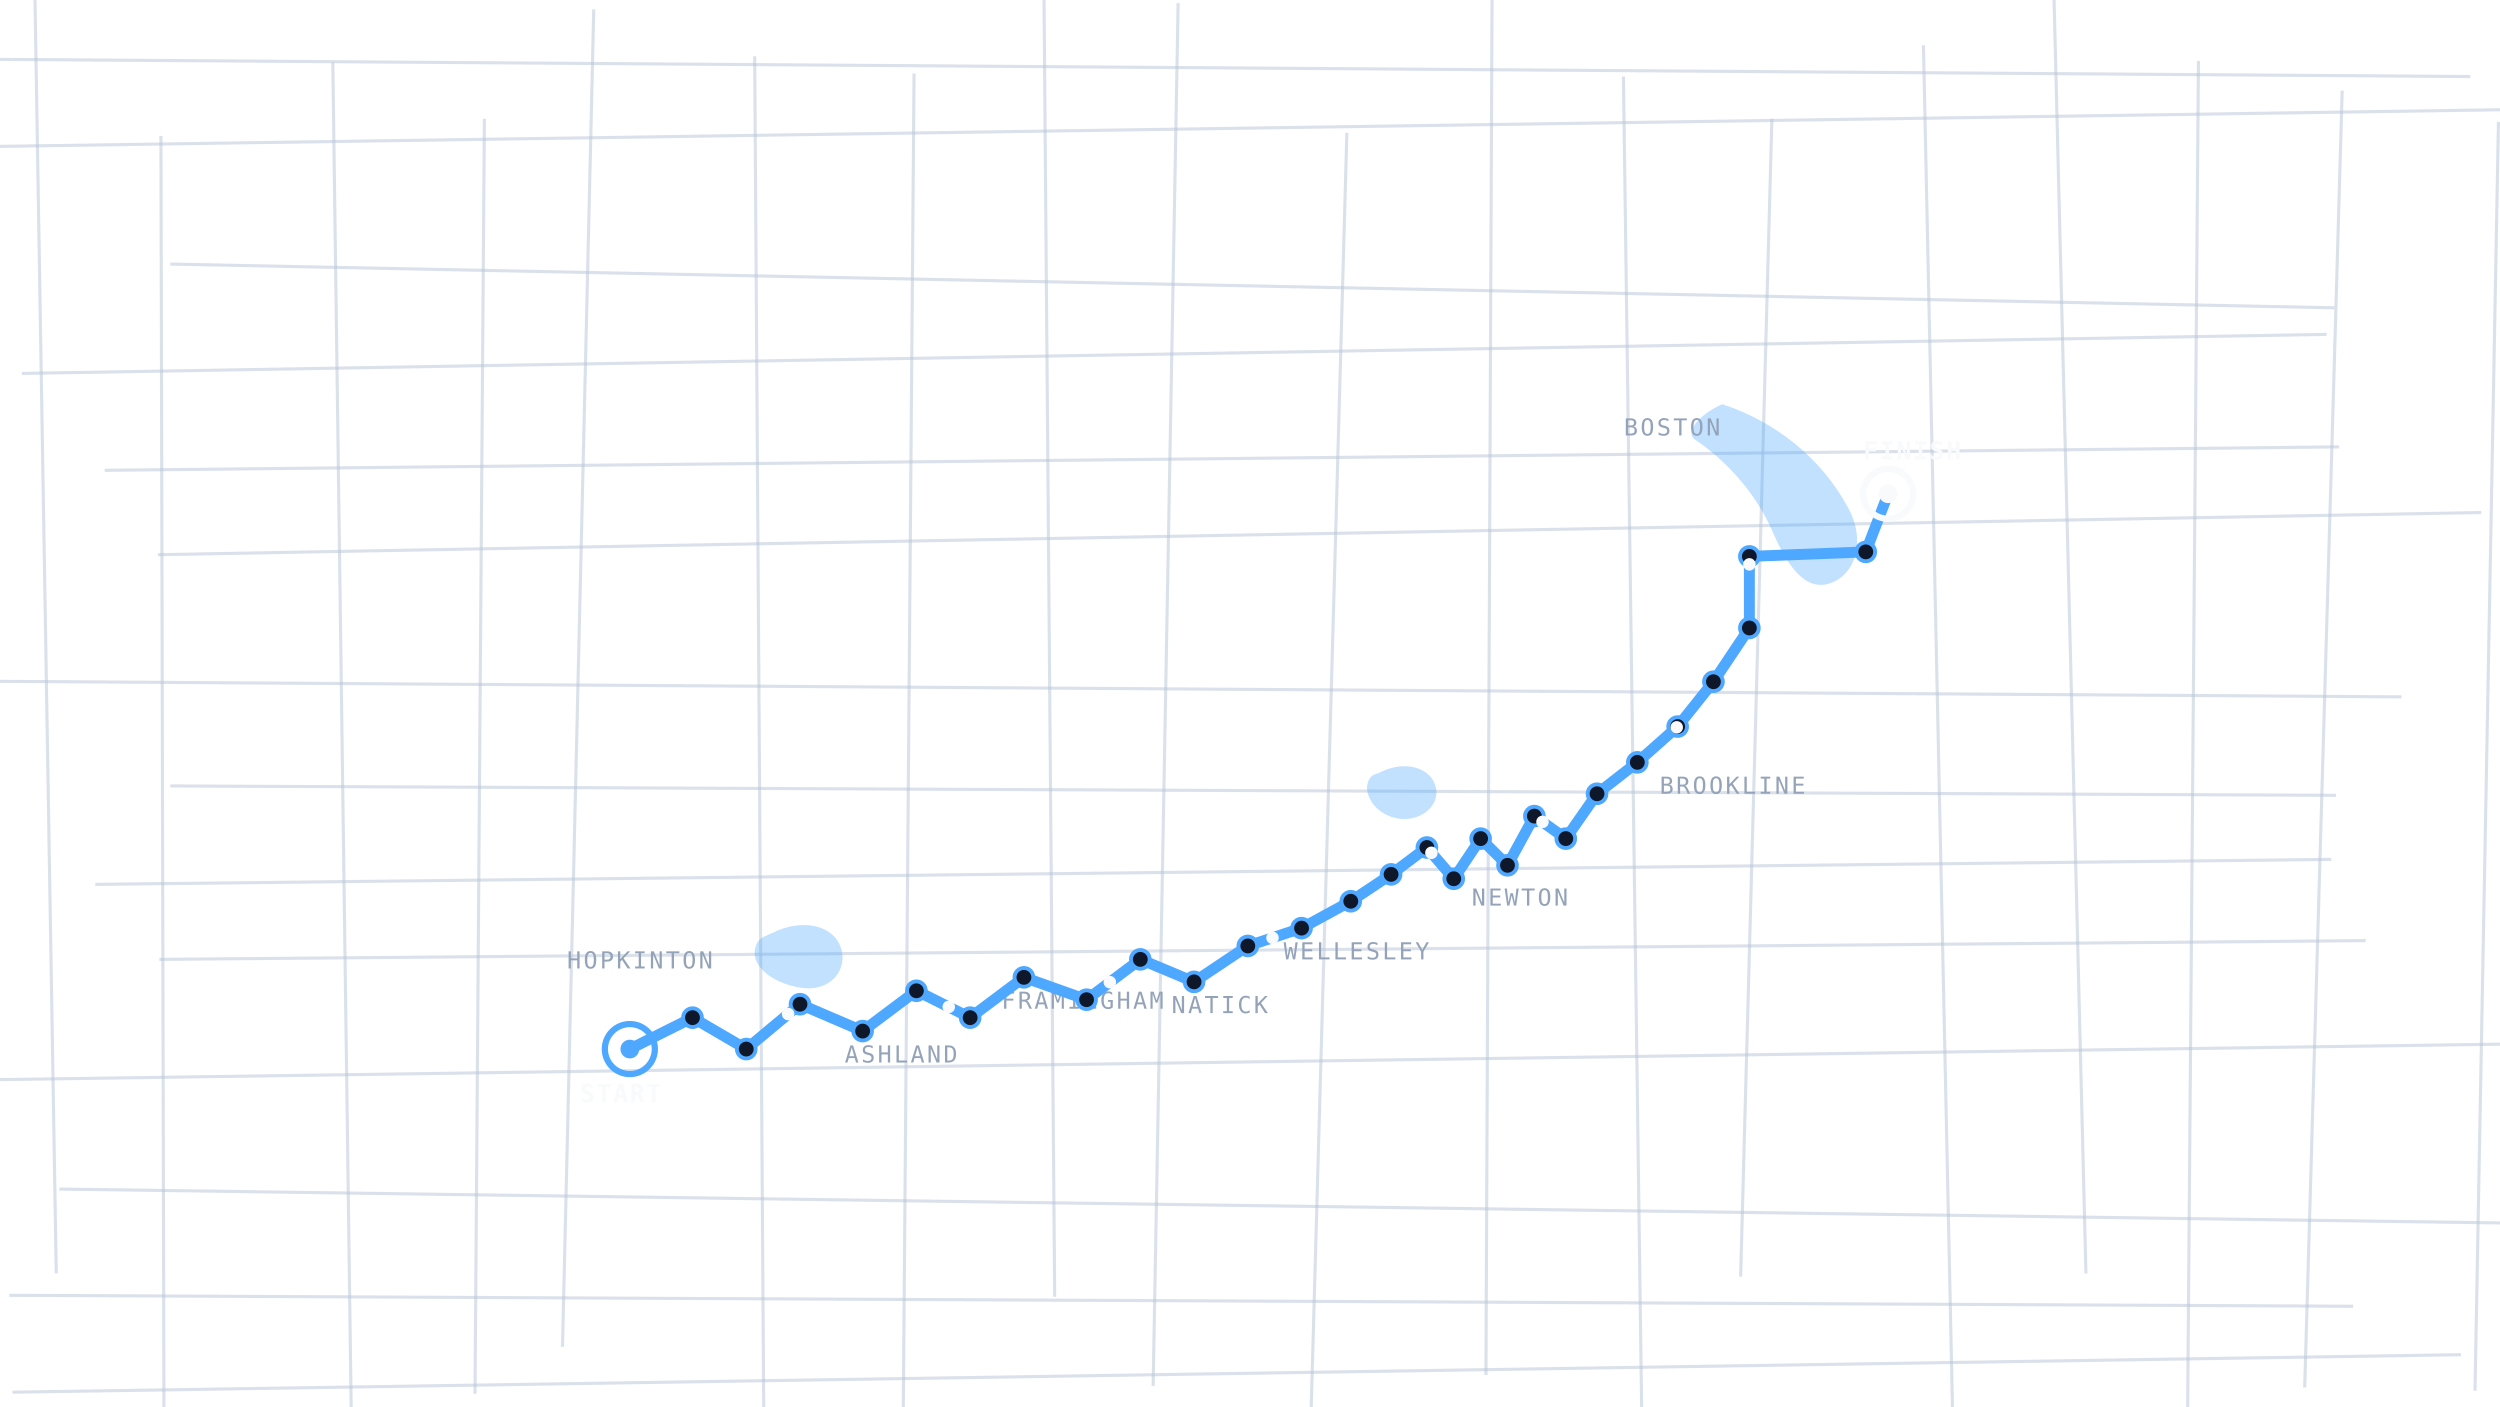
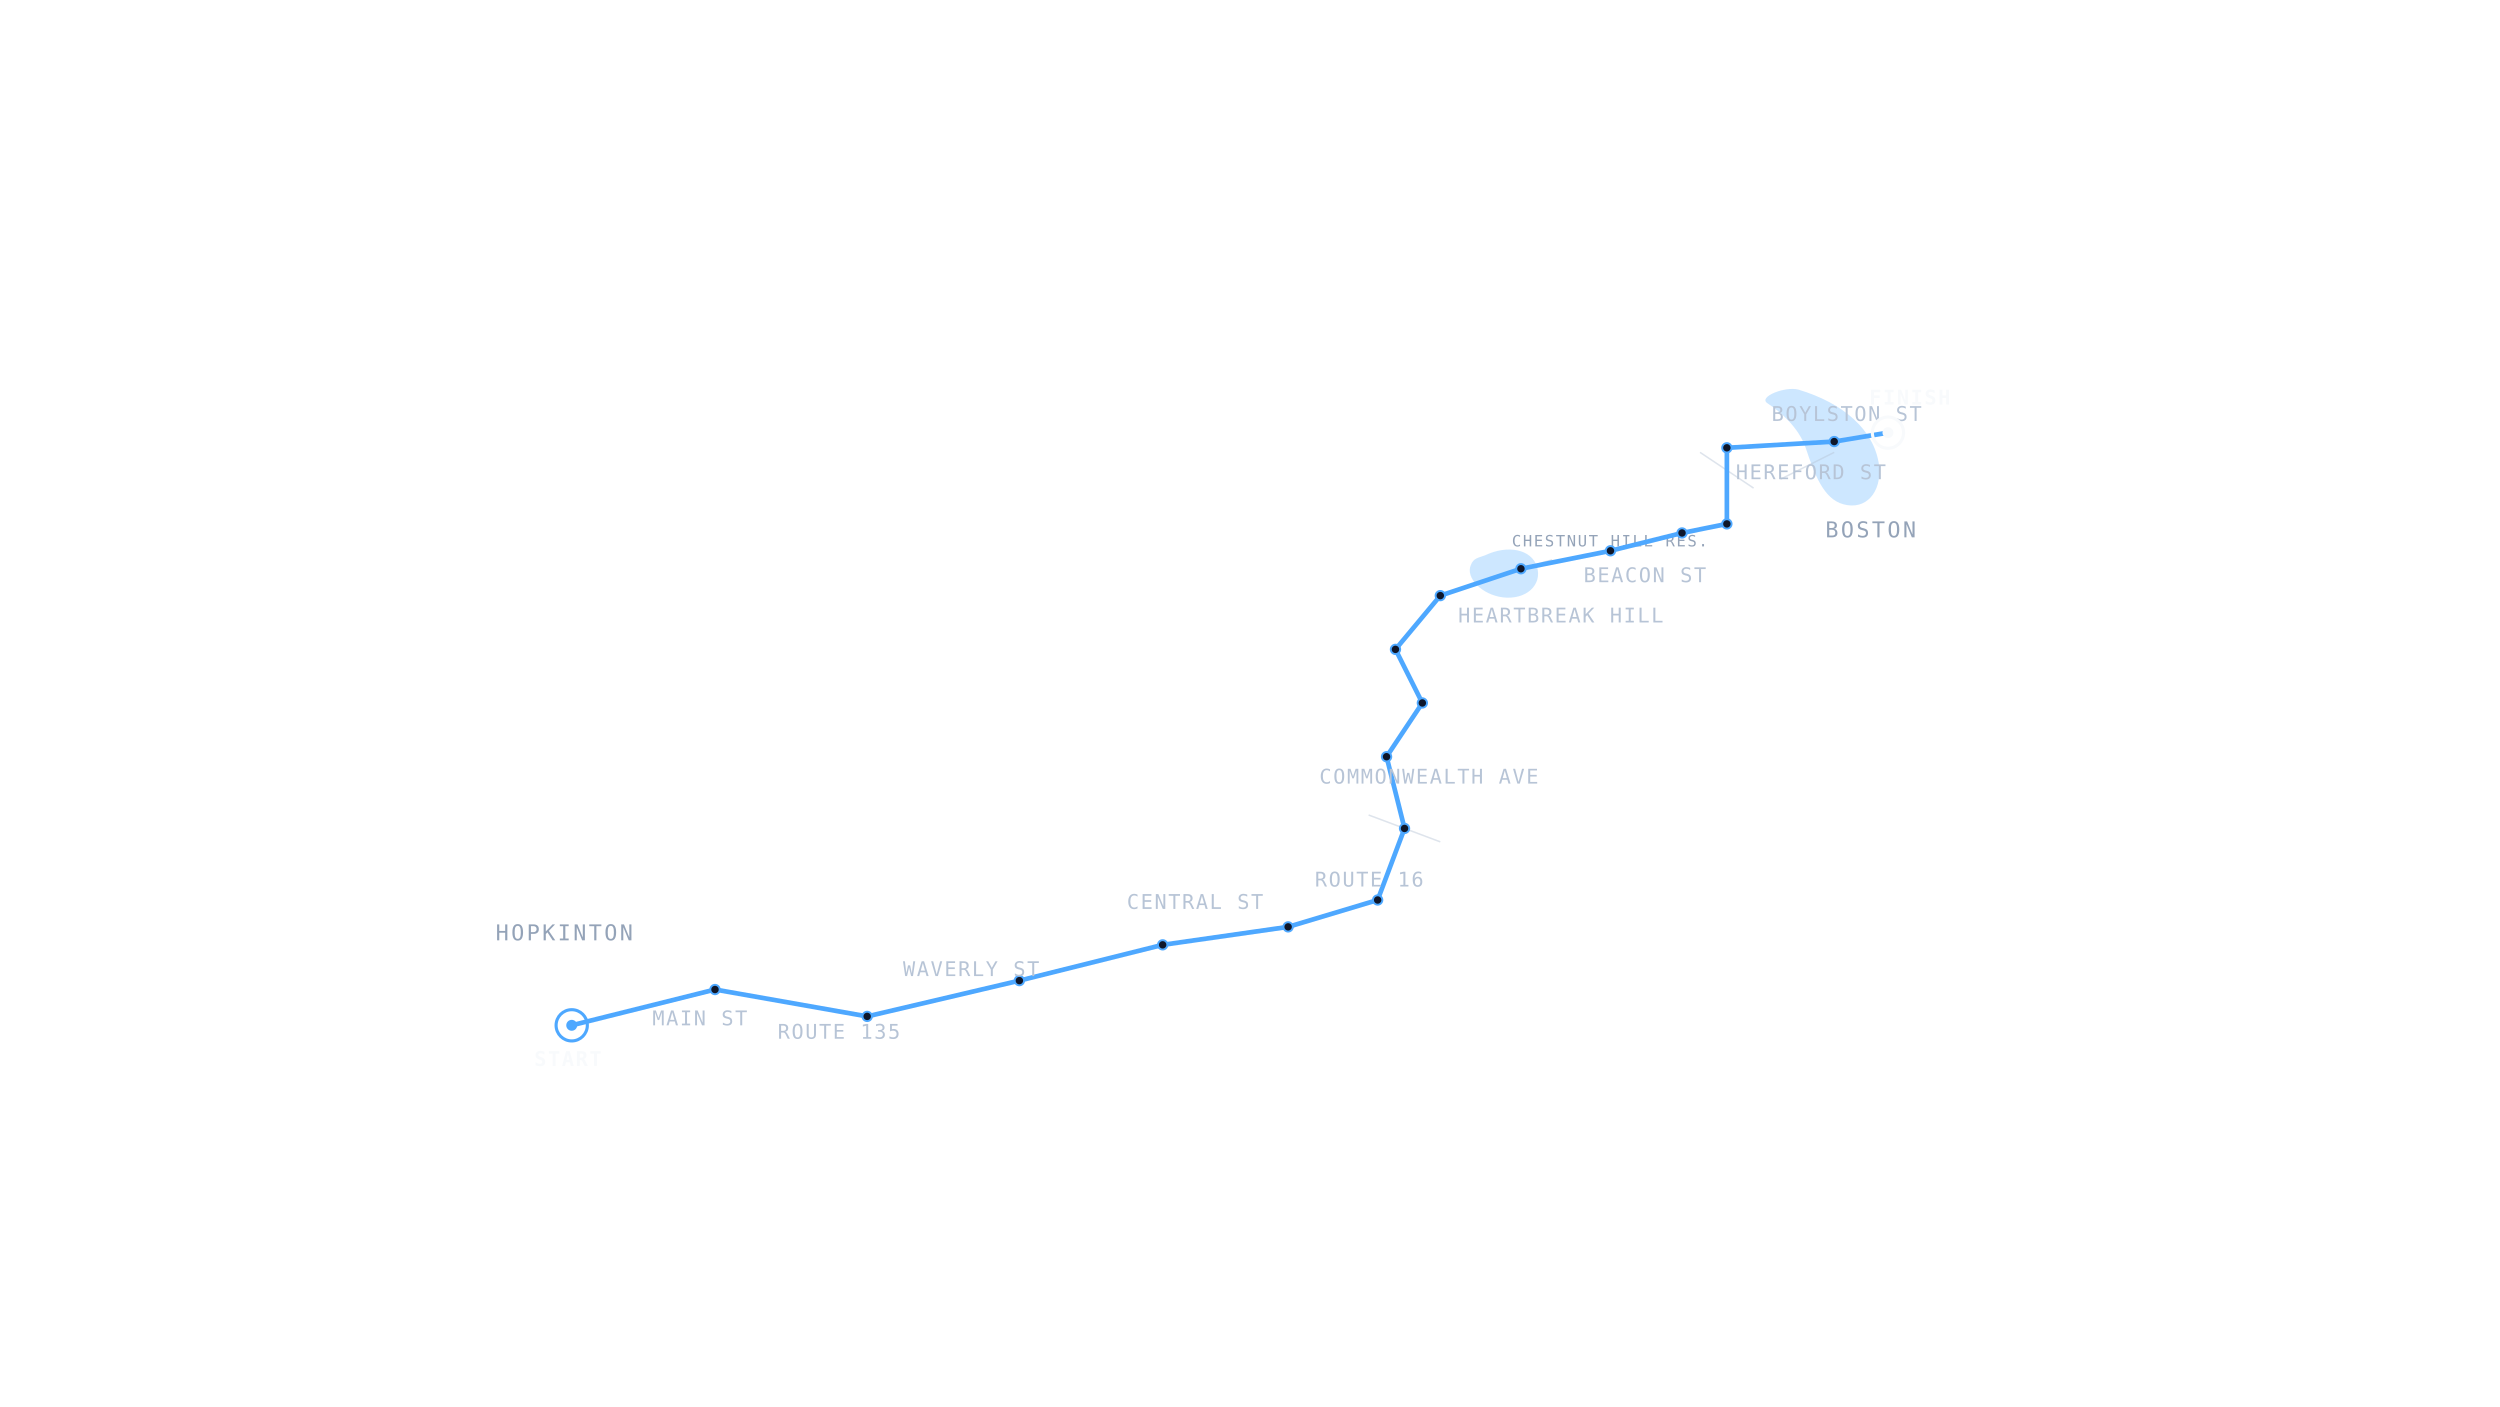
<svg xmlns="http://www.w3.org/2000/svg" viewBox="0 0 1600 900">
-   <g stroke="#B7C4D6" stroke-opacity="0.5" stroke-width="2">
-     <line x1="-2" y1="38" x2="1581" y2="49" />
-     <line x1="-22" y1="94" x2="1617" y2="70" />
-     <line x1="109" y1="169" x2="1494" y2="197" />
-     <line x1="14" y1="239" x2="1489" y2="214" />
-     <line x1="67" y1="301" x2="1497" y2="286" />
-     <line x1="101" y1="355" x2="1588" y2="328" />
-     <line x1="-9" y1="436" x2="1537" y2="446" />
-     <line x1="109" y1="503" x2="1495" y2="509" />
-     <line x1="61" y1="566" x2="1492" y2="550" />
-     <line x1="102" y1="614" x2="1514" y2="602" />
-     <line x1="-4" y1="691" x2="1618" y2="668" />
-     <line x1="38" y1="761" x2="1623" y2="783" />
-     <line x1="6" y1="829" x2="1506" y2="836" />
-     <line x1="8" y1="891" x2="1575" y2="867" />
-     <line x1="22" y1="-24" x2="36" y2="815" />
-     <line x1="103" y1="87" x2="105" y2="936" />
-     <line x1="213" y1="40" x2="225" y2="919" />
-     <line x1="310" y1="76" x2="304" y2="892" />
-     <line x1="380" y1="6" x2="360" y2="862" />
-     <line x1="483" y1="36" x2="489" y2="934" />
-     <line x1="585" y1="47" x2="578" y2="914" />
-     <line x1="668" y1="-22" x2="675" y2="830" />
-     <line x1="754" y1="2" x2="738" y2="887" />
-     <line x1="862" y1="85" x2="839" y2="907" />
-     <line x1="955" y1="-21" x2="951" y2="880" />
-     <line x1="1039" y1="49" x2="1051" y2="927" />
-     <line x1="1134" y1="76" x2="1114" y2="817" />
-     <line x1="1231" y1="29" x2="1250" y2="921" />
-     <line x1="1314" y1="-24" x2="1335" y2="815" />
-     <line x1="1407" y1="39" x2="1400" y2="914" />
-     <line x1="1499" y1="58" x2="1475" y2="888" />
-     <line x1="1599" y1="78" x2="1584" y2="890" />
+   <g fill="#4EA8FF" fill-opacity="0.28" stroke="none">
+     <path d="M1120,175 C1145,163 1172,168 1178,188 C1184,208 1166,225 1140,222 C1116,219 1098,200 1104,186 C1107,178 1112,178 1120,175 Z" transform="translate(308.6,255.1) scale(0.5731)" />
+     <path d="M1470,-10 C1520,5 1555,35 1560,75 C1563,105 1545,125 1520,118 C1498,112 1488,85 1478,55 C1470,32 1450,15 1435,5 C1425,-2 1455,-14 1470,-10 Z" transform="translate(308.6,255.1) scale(0.5731)" />
  </g>
-   <g fill="#4EA8FF" fill-opacity="0.35" stroke="none">
-     <path d="M300,650 C330,635 365,640 375,665 C385,690 365,715 335,712 C305,709 275,690 280,668 C283,655 290,655 300,650 Z" transform="translate(322.8,224.3) scale(0.5732)" />
-     <path d="M980,470 C1005,458 1035,465 1040,488 C1045,510 1020,528 995,522 C972,517 958,495 965,480 C969,472 973,474 980,470 Z" transform="translate(322.8,224.3) scale(0.5732)" />
-     <path d="M1360,60 C1420,80 1470,120 1500,175 C1520,210 1510,250 1480,260 C1450,270 1430,235 1415,200 C1395,155 1360,120 1330,100 C1315,90 1340,68 1360,60 Z" transform="translate(322.8,224.3) scale(0.5732)" />
+   <text x="967.6" y="349.7" font-family="monospace" font-size="10" fill="#94A3B8" letter-spacing="1">CHESTNUT HILL RES.</text>
+   <g stroke="#B7C4D6" stroke-opacity="0.45" stroke-width="1">
+     <line x1="875.9" y1="521.6" x2="921.8" y2="538.8" />
+     <line x1="953.3" y1="369.7" x2="993.4" y2="358.3" />
+     <line x1="1088.0" y1="289.5" x2="1122.3" y2="312.4" />
+     <line x1="1139.5" y1="306.7" x2="1173.9" y2="289.5" />
  </g>
-   <g font-family="monospace" font-size="15" fill="#94A3B8" letter-spacing="1.5">
-     <text x="362.9" y="619.8">HOPKINTON</text>
-     <text x="540.6" y="680.0">ASHLAND</text>
-     <text x="640.9" y="645.6">FRAMINGHAM</text>
-     <text x="749.8" y="648.4">NATICK</text>
-     <text x="821.5" y="614.0">WELLESLEY</text>
-     <text x="941.9" y="579.6">NEWTON</text>
-     <text x="1062.2" y="508.0">BROOKLINE</text>
-     <text x="1039.3" y="278.7">BOSTON</text>
+   <path d="M365.9,656.2 L457.6,633.3 L555.0,650.5 L652.4,627.6 L744.1,604.7 L824.4,593.2 L881.7,576.0 L898.9,530.2 L887.4,484.3 L910.3,449.9 L893.1,415.6 L921.8,381.2 L973.4,364.0 L1030.7,352.5 L1076.5,341.1 L1105.2,335.3 L1105.2,286.6 L1173.9,282.6 L1208.3,276.9" fill="none" stroke="#4EA8FF" stroke-width="3" stroke-linecap="round" stroke-linejoin="round" />
+   <g fill="#0F172A" stroke="#4EA8FF" stroke-width="1.25">
+     <circle cx="457.6" cy="633.3" r="3" />
+     <circle cx="555.0" cy="650.5" r="3" />
+     <circle cx="652.4" cy="627.6" r="3" />
+     <circle cx="744.1" cy="604.7" r="3" />
+     <circle cx="824.4" cy="593.2" r="3" />
+     <circle cx="881.7" cy="576.0" r="3" />
+     <circle cx="898.9" cy="530.2" r="3" />
+     <circle cx="887.4" cy="484.3" r="3" />
+     <circle cx="910.3" cy="449.9" r="3" />
+     <circle cx="893.1" cy="415.6" r="3" />
+     <circle cx="921.8" cy="381.2" r="3" />
+     <circle cx="973.4" cy="364.0" r="3" />
+     <circle cx="1030.7" cy="352.5" r="3" />
+     <circle cx="1076.5" cy="341.1" r="3" />
+     <circle cx="1105.2" cy="335.3" r="3" />
+     <circle cx="1105.2" cy="286.6" r="3" />
+     <circle cx="1173.9" cy="282.6" r="3" />
  </g>
-   <path d="M403.1,671.4 L443.2,651.3 L477.6,671.4 L512.0,642.7 L552.1,659.9 L586.5,634.1 L620.9,651.3 L655.3,625.5 L695.4,639.8 L729.8,614.0 L764.2,628.4 L798.6,605.4 L833.0,594.0 L864.5,576.8 L890.3,559.6 L913.2,542.4 L930.4,562.4 L947.6,536.7 L964.8,553.8 L982.0,522.3 L1002.1,536.7 L1022.1,508.0 L1047.9,487.9 L1073.7,465.0 L1096.6,436.3 L1119.6,401.9 L1119.6,356.1 L1194.1,353.2 L1208.4,316.0" fill="none" stroke="#4EA8FF" stroke-width="7" stroke-linecap="round" stroke-linejoin="round" />
-   <g fill="#0F172A" stroke="#4EA8FF" stroke-width="2.5">
-     <circle cx="443.2" cy="651.3" r="6" />
-     <circle cx="477.6" cy="671.4" r="6" />
-     <circle cx="512.0" cy="642.7" r="6" />
-     <circle cx="552.1" cy="659.9" r="6" />
-     <circle cx="586.5" cy="634.1" r="6" />
-     <circle cx="620.9" cy="651.3" r="6" />
-     <circle cx="655.3" cy="625.5" r="6" />
-     <circle cx="695.4" cy="639.8" r="6" />
-     <circle cx="729.8" cy="614.0" r="6" />
-     <circle cx="764.2" cy="628.4" r="6" />
-     <circle cx="798.6" cy="605.4" r="6" />
-     <circle cx="833.0" cy="594.0" r="6" />
-     <circle cx="864.5" cy="576.8" r="6" />
-     <circle cx="890.3" cy="559.6" r="6" />
-     <circle cx="913.2" cy="542.4" r="6" />
-     <circle cx="930.4" cy="562.4" r="6" />
-     <circle cx="947.6" cy="536.7" r="6" />
-     <circle cx="964.8" cy="553.8" r="6" />
-     <circle cx="982.0" cy="522.3" r="6" />
-     <circle cx="1002.1" cy="536.7" r="6" />
-     <circle cx="1022.1" cy="508.0" r="6" />
-     <circle cx="1047.9" cy="487.9" r="6" />
-     <circle cx="1073.7" cy="465.0" r="6" />
-     <circle cx="1096.6" cy="436.3" r="6" />
-     <circle cx="1119.6" cy="401.9" r="6" />
-     <circle cx="1119.6" cy="356.1" r="6" />
-     <circle cx="1194.1" cy="353.2" r="6" />
+   <g font-family="monospace" font-size="13" fill="#B7C4D6" letter-spacing="1">
+     <text x="417.5" y="656.2">MAIN ST</text>
+     <text x="497.7" y="664.8">ROUTE 135</text>
+     <text x="577.9" y="624.7">WAVERLY ST</text>
+     <text x="721.2" y="581.7">CENTRAL ST</text>
+     <text x="841.5" y="567.4">ROUTE 16</text>
+     <text x="844.4" y="501.5">COMMONWEALTH AVE</text>
+     <text x="933.2" y="398.4">HEARTBREAK HILL</text>
+     <text x="1013.5" y="372.6">BEACON ST</text>
+     <text x="1110.9" y="306.7">HEREFORD ST</text>
+     <text x="1133.8" y="269.4">BOYLSTON ST</text>
  </g>
-   <g fill="#F8FAFC">
-     <circle cx="504.4" cy="649.0" r="4" />
-     <circle cx="607.2" cy="644.4" r="4" />
-     <circle cx="710.3" cy="628.6" r="4" />
-     <circle cx="814.4" cy="600.2" r="4" />
-     <circle cx="916.1" cy="545.8" r="4" />
-     <circle cx="987.2" cy="526.0" r="4" />
-     <circle cx="1073.1" cy="465.5" r="4" />
-     <circle cx="1119.6" cy="361.2" r="4" />
+   <g font-family="monospace" font-size="14" fill="#94A3B8" letter-spacing="1.5">
+     <text x="317.2" y="601.8">HOPKINTON</text>
+     <text x="1168.2" y="343.9">BOSTON</text>
  </g>
-   <circle cx="403.1" cy="671.4" r="16" fill="none" stroke="#4EA8FF" stroke-width="4" />
-   <circle cx="403.1" cy="671.4" r="6" fill="#4EA8FF" />
-   <text x="371.1" y="705.4" font-family="monospace" font-size="16" font-weight="bold" fill="#F8FAFC" letter-spacing="1">START</text>
-   <circle cx="1208.4" cy="316.0" r="16" fill="none" stroke="#F8FAFC" stroke-width="4" />
-   <circle cx="1208.4" cy="316.0" r="6" fill="#F8FAFC" />
-   <text x="1192.4" y="294.0" font-family="monospace" font-size="16" font-weight="bold" fill="#F8FAFC" letter-spacing="1">FINISH</text>
+   <circle cx="365.9" cy="656.2" r="10" fill="none" stroke="#4EA8FF" stroke-width="2" />
+   <circle cx="365.9" cy="656.2" r="3.5" fill="#4EA8FF" />
+   <text x="341.9" y="682.2" font-family="monospace" font-size="13" font-weight="bold" fill="#F8FAFC" letter-spacing="1">START</text>
+   <circle cx="1208.3" cy="276.9" r="10" fill="none" stroke="#F8FAFC" stroke-width="2" />
+   <circle cx="1208.3" cy="276.9" r="3.5" fill="#F8FAFC" />
+   <text x="1196.3" y="258.9" font-family="monospace" font-size="13" font-weight="bold" fill="#F8FAFC" letter-spacing="1">FINISH</text>
</svg>
